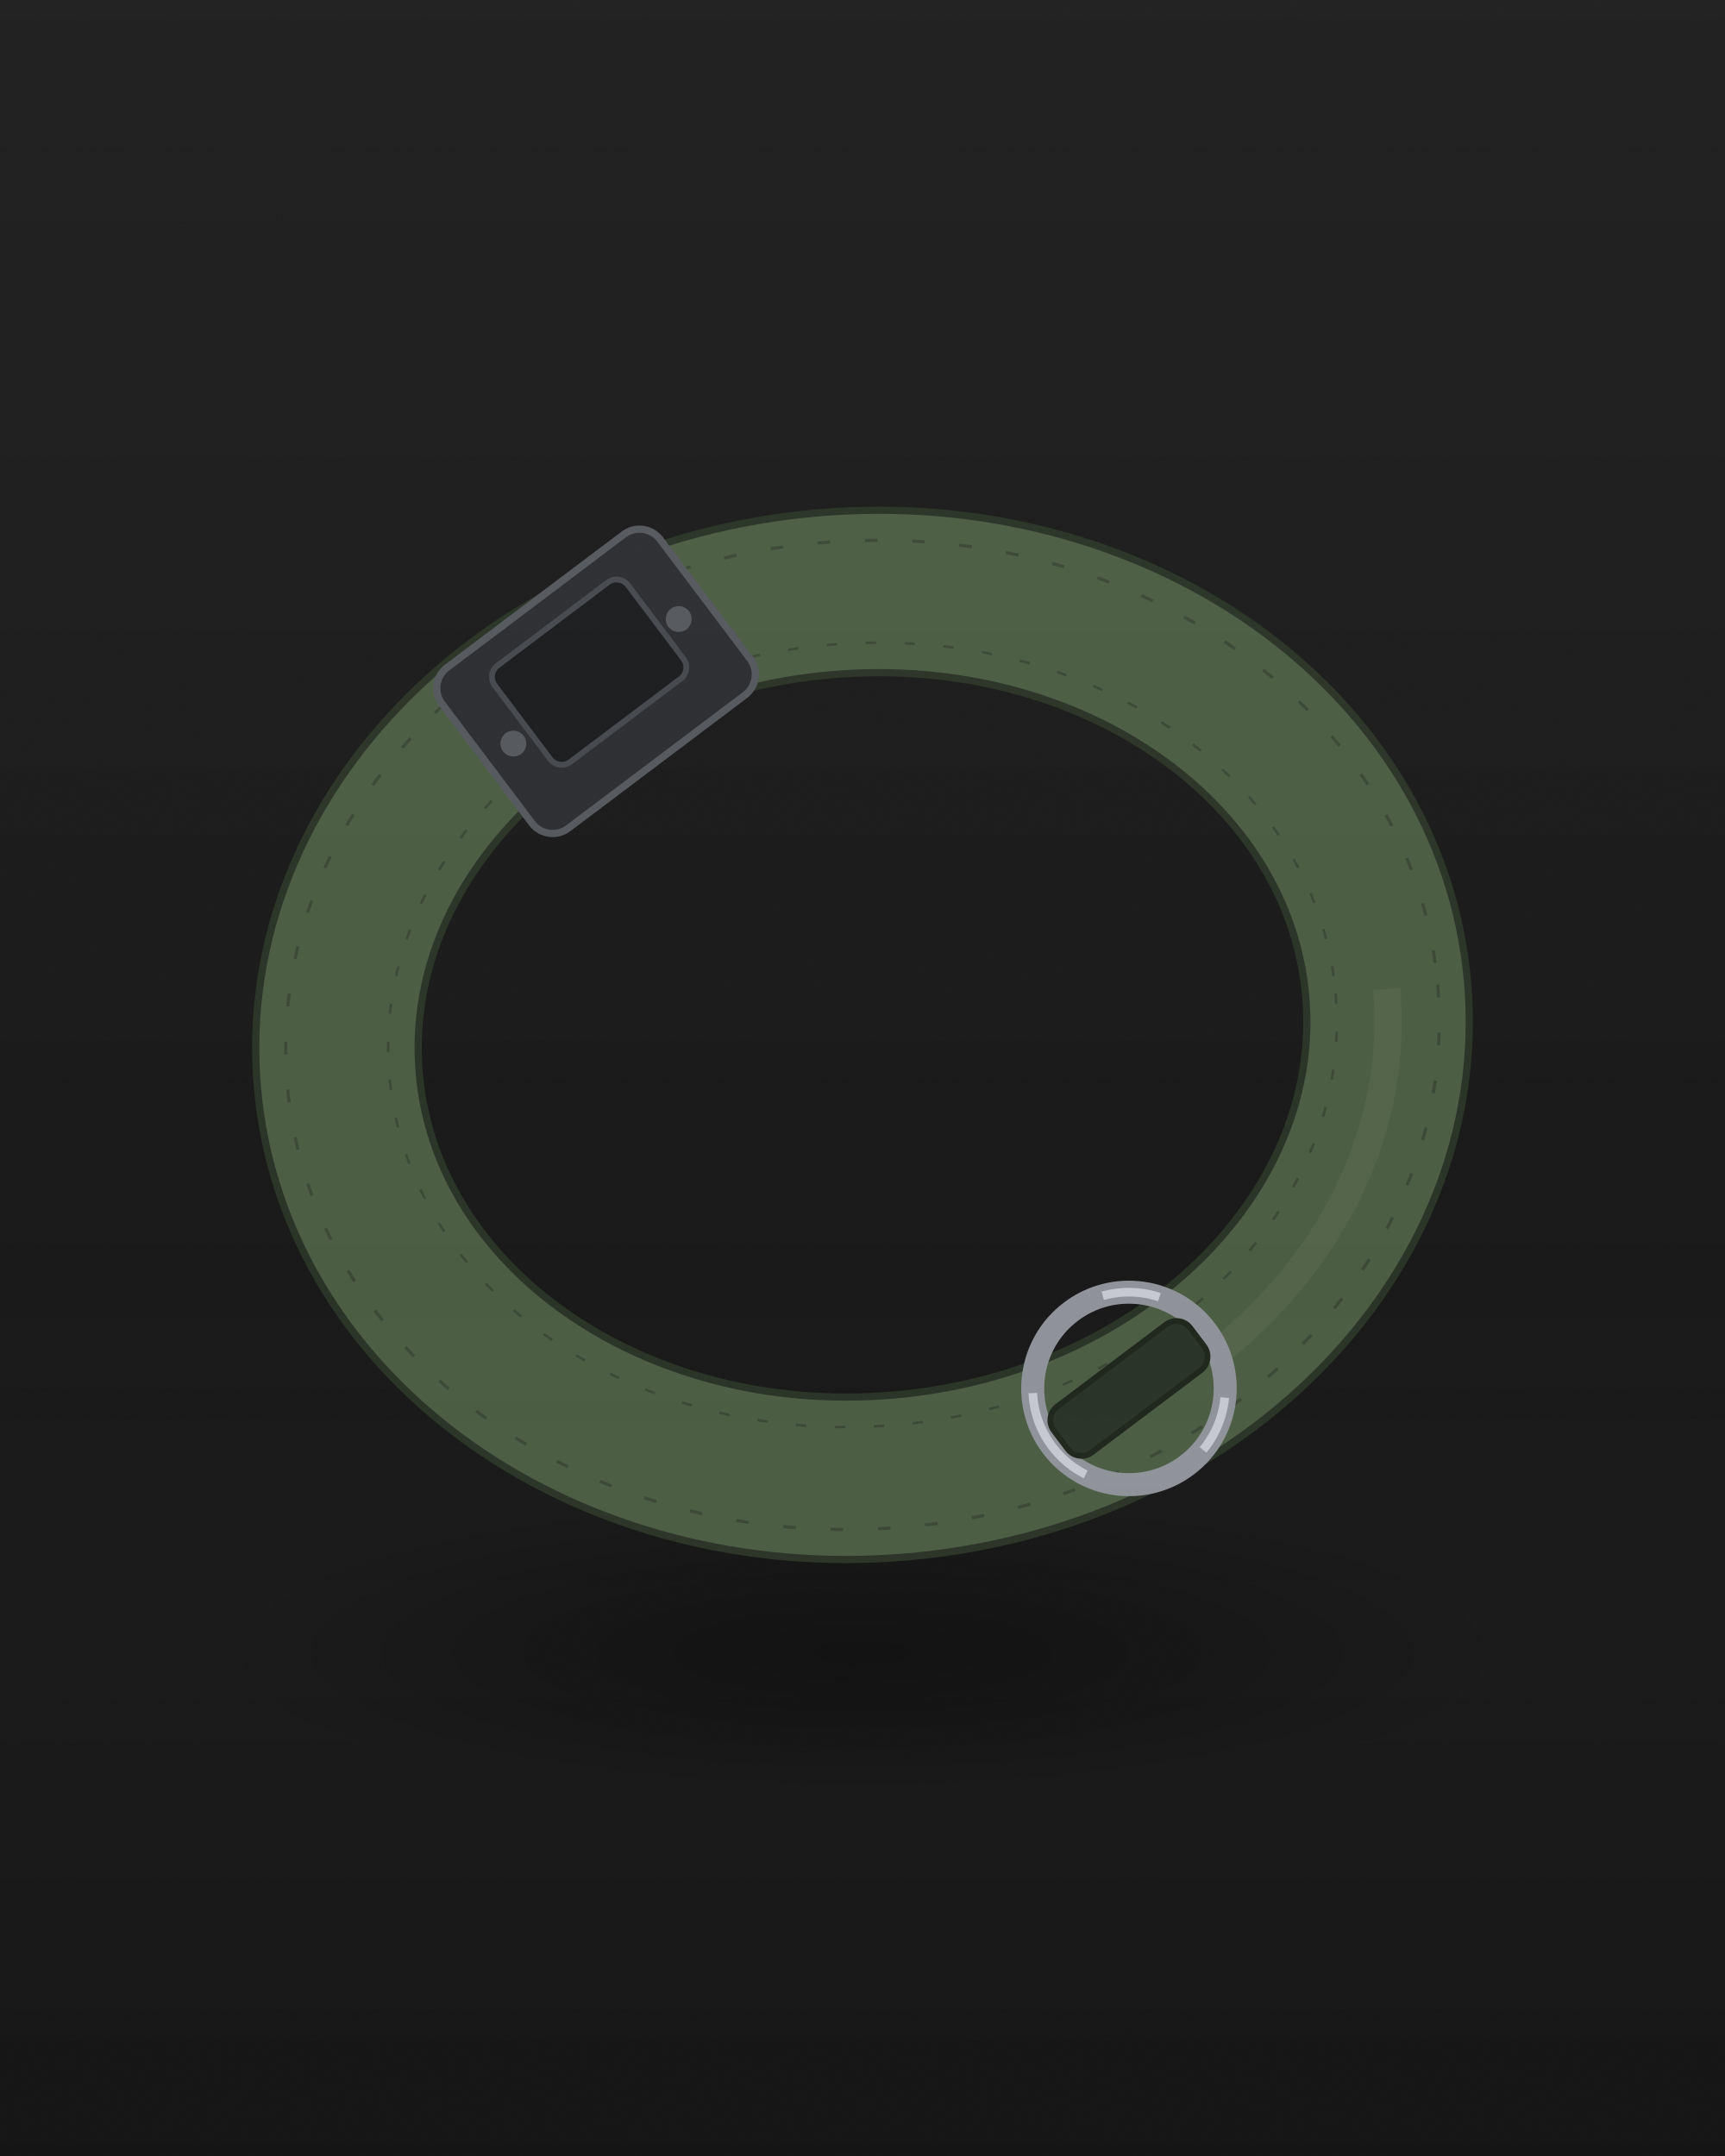
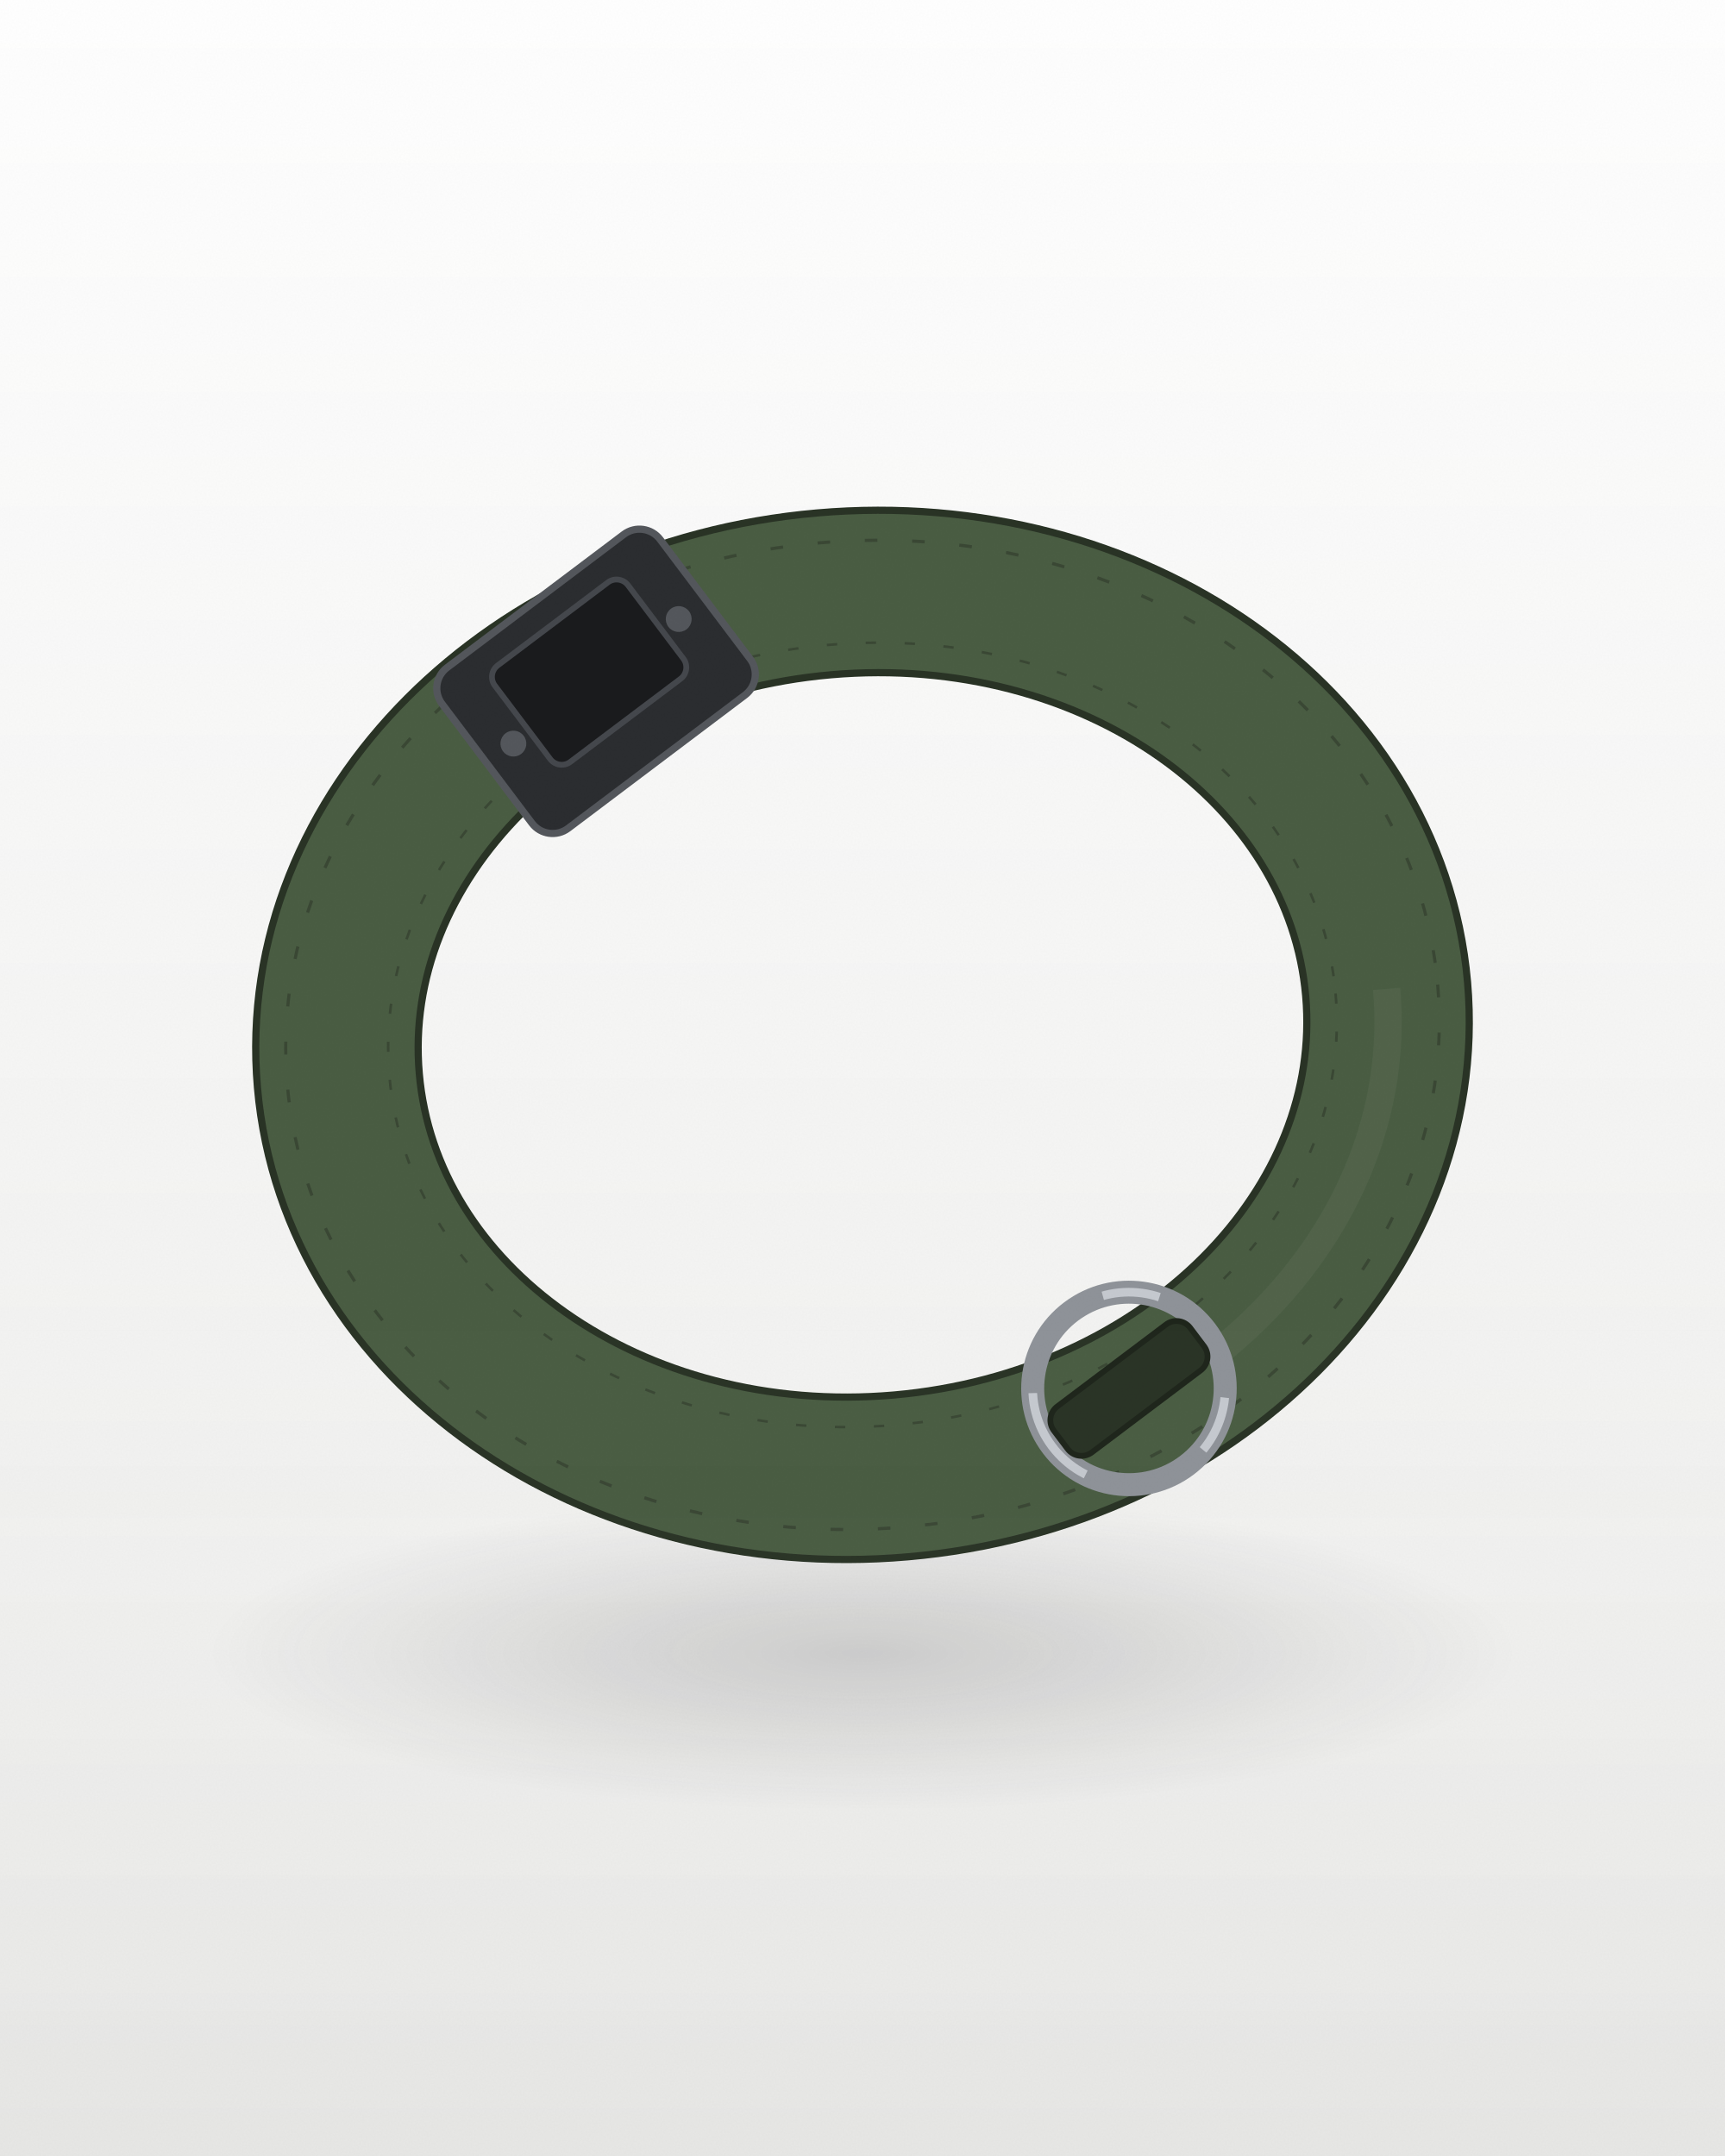
<svg xmlns="http://www.w3.org/2000/svg" width="1200" height="1500" viewBox="0 0 1200 1500">
  <defs>
    <linearGradient id="bg-kodiak-duty-collar-1" x1="0" y1="0" x2="0" y2="1">
-       <stop offset="0%" stop-color="#1c1c1c" />
-       <stop offset="100%" stop-color="#151515" />
+       <stop offset="0%" stop-color="#ffffff" />
+       <stop offset="100%" stop-color="#ececea" />
    </linearGradient>
    <radialGradient id="floor-kodiak-duty-collar-1" cx="50%" cy="50%" r="50%">
-       <stop offset="0%" stop-color="#000000" stop-opacity="0.4" />
-       <stop offset="100%" stop-color="#000000" stop-opacity="0" />
+       <stop offset="0%" stop-color="#16161a" stop-opacity="0.16" />
+       <stop offset="100%" stop-color="#16161a" stop-opacity="0" />
    </radialGradient>
    <filter id="grain-kodiak-duty-collar-1">
      <feTurbulence type="fractalNoise" baseFrequency="0.85" numOctaves="1" stitchTiles="stitch" />
-       <feColorMatrix type="matrix" values="0 0 0 0 1  0 0 0 0 1  0 0 0 0 1  0 0 0 0.012 0" />
+       <feColorMatrix type="matrix" values="0 0 0 0 0  0 0 0 0 0  0 0 0 0 0  0 0 0 0.016 0" />
    </filter>
    <linearGradient id="sheen-kodiak-duty-collar-1" x1="0" y1="0" x2="0" y2="1">
-       <stop offset="0%" stop-color="#ffffff" stop-opacity="0.05" />
+       <stop offset="0%" stop-color="#ffffff" stop-opacity="0" />
      <stop offset="60%" stop-color="#ffffff" stop-opacity="0" />
-       <stop offset="100%" stop-color="#000000" stop-opacity="0.08" />
+       <stop offset="100%" stop-color="#16161a" stop-opacity="0.05" />
    </linearGradient>
  </defs>
  <rect width="1200" height="1500" fill="url(#bg-kodiak-duty-collar-1)" />
  <ellipse cx="600" cy="1150" rx="460" ry="110" fill="url(#floor-kodiak-duty-collar-1)" />
  <g transform="translate(600 720) scale(1) rotate(-5)">
    <ellipse rx="366" ry="308" fill="none" stroke="#293325" stroke-width="118" />
    <ellipse rx="366" ry="308" fill="none" stroke="#4A5D43" stroke-width="108" />
    <ellipse rx="366" ry="308" fill="none" stroke="#72816c" stroke-width="19" stroke-dasharray="439 1830" stroke-dashoffset="146" opacity="0.18" />
    <ellipse rx="366" ry="308" fill="none" stroke="#293325" stroke-width="2" stroke-dasharray="8 22" opacity="0.5" transform="scale(0.902623 0.8842857)" />
    <ellipse rx="366" ry="308" fill="none" stroke="#293325" stroke-width="2" stroke-dasharray="8 22" opacity="0.5" transform="scale(1.097377 1.115714)" />
    <g transform="rotate(-32) translate(0 -308)">
      <rect x="-95" y="-70" width="190" height="140" rx="18" fill="#2b2d30" stroke="#54575c" stroke-width="5" />
      <rect x="-58" y="-50" width="116" height="84" rx="10" fill="#1a1b1d" stroke="#45484d" stroke-width="4" />
      <circle cx="72" cy="0" r="9" fill="#54575c" />
      <circle cx="-72" cy="0" r="9" fill="#54575c" />
    </g>
    <g transform="rotate(148) translate(0 -308)">
      <circle r="66.96" fill="none" stroke="#8f9399" stroke-width="16" />
      <circle r="66.96" fill="none" stroke="#c6cad0" stroke-width="6" stroke-dasharray="40 90" />
      <rect x="-59.4" y="-20" width="118.8" height="40" rx="12" fill="#293325" stroke="#1e251b" stroke-width="4" />
    </g>
  </g>
  <rect width="1200" height="1500" fill="url(#sheen-kodiak-duty-collar-1)" opacity="0.5" />
  <rect width="1200" height="1500" filter="url(#grain-kodiak-duty-collar-1)" />
</svg>
